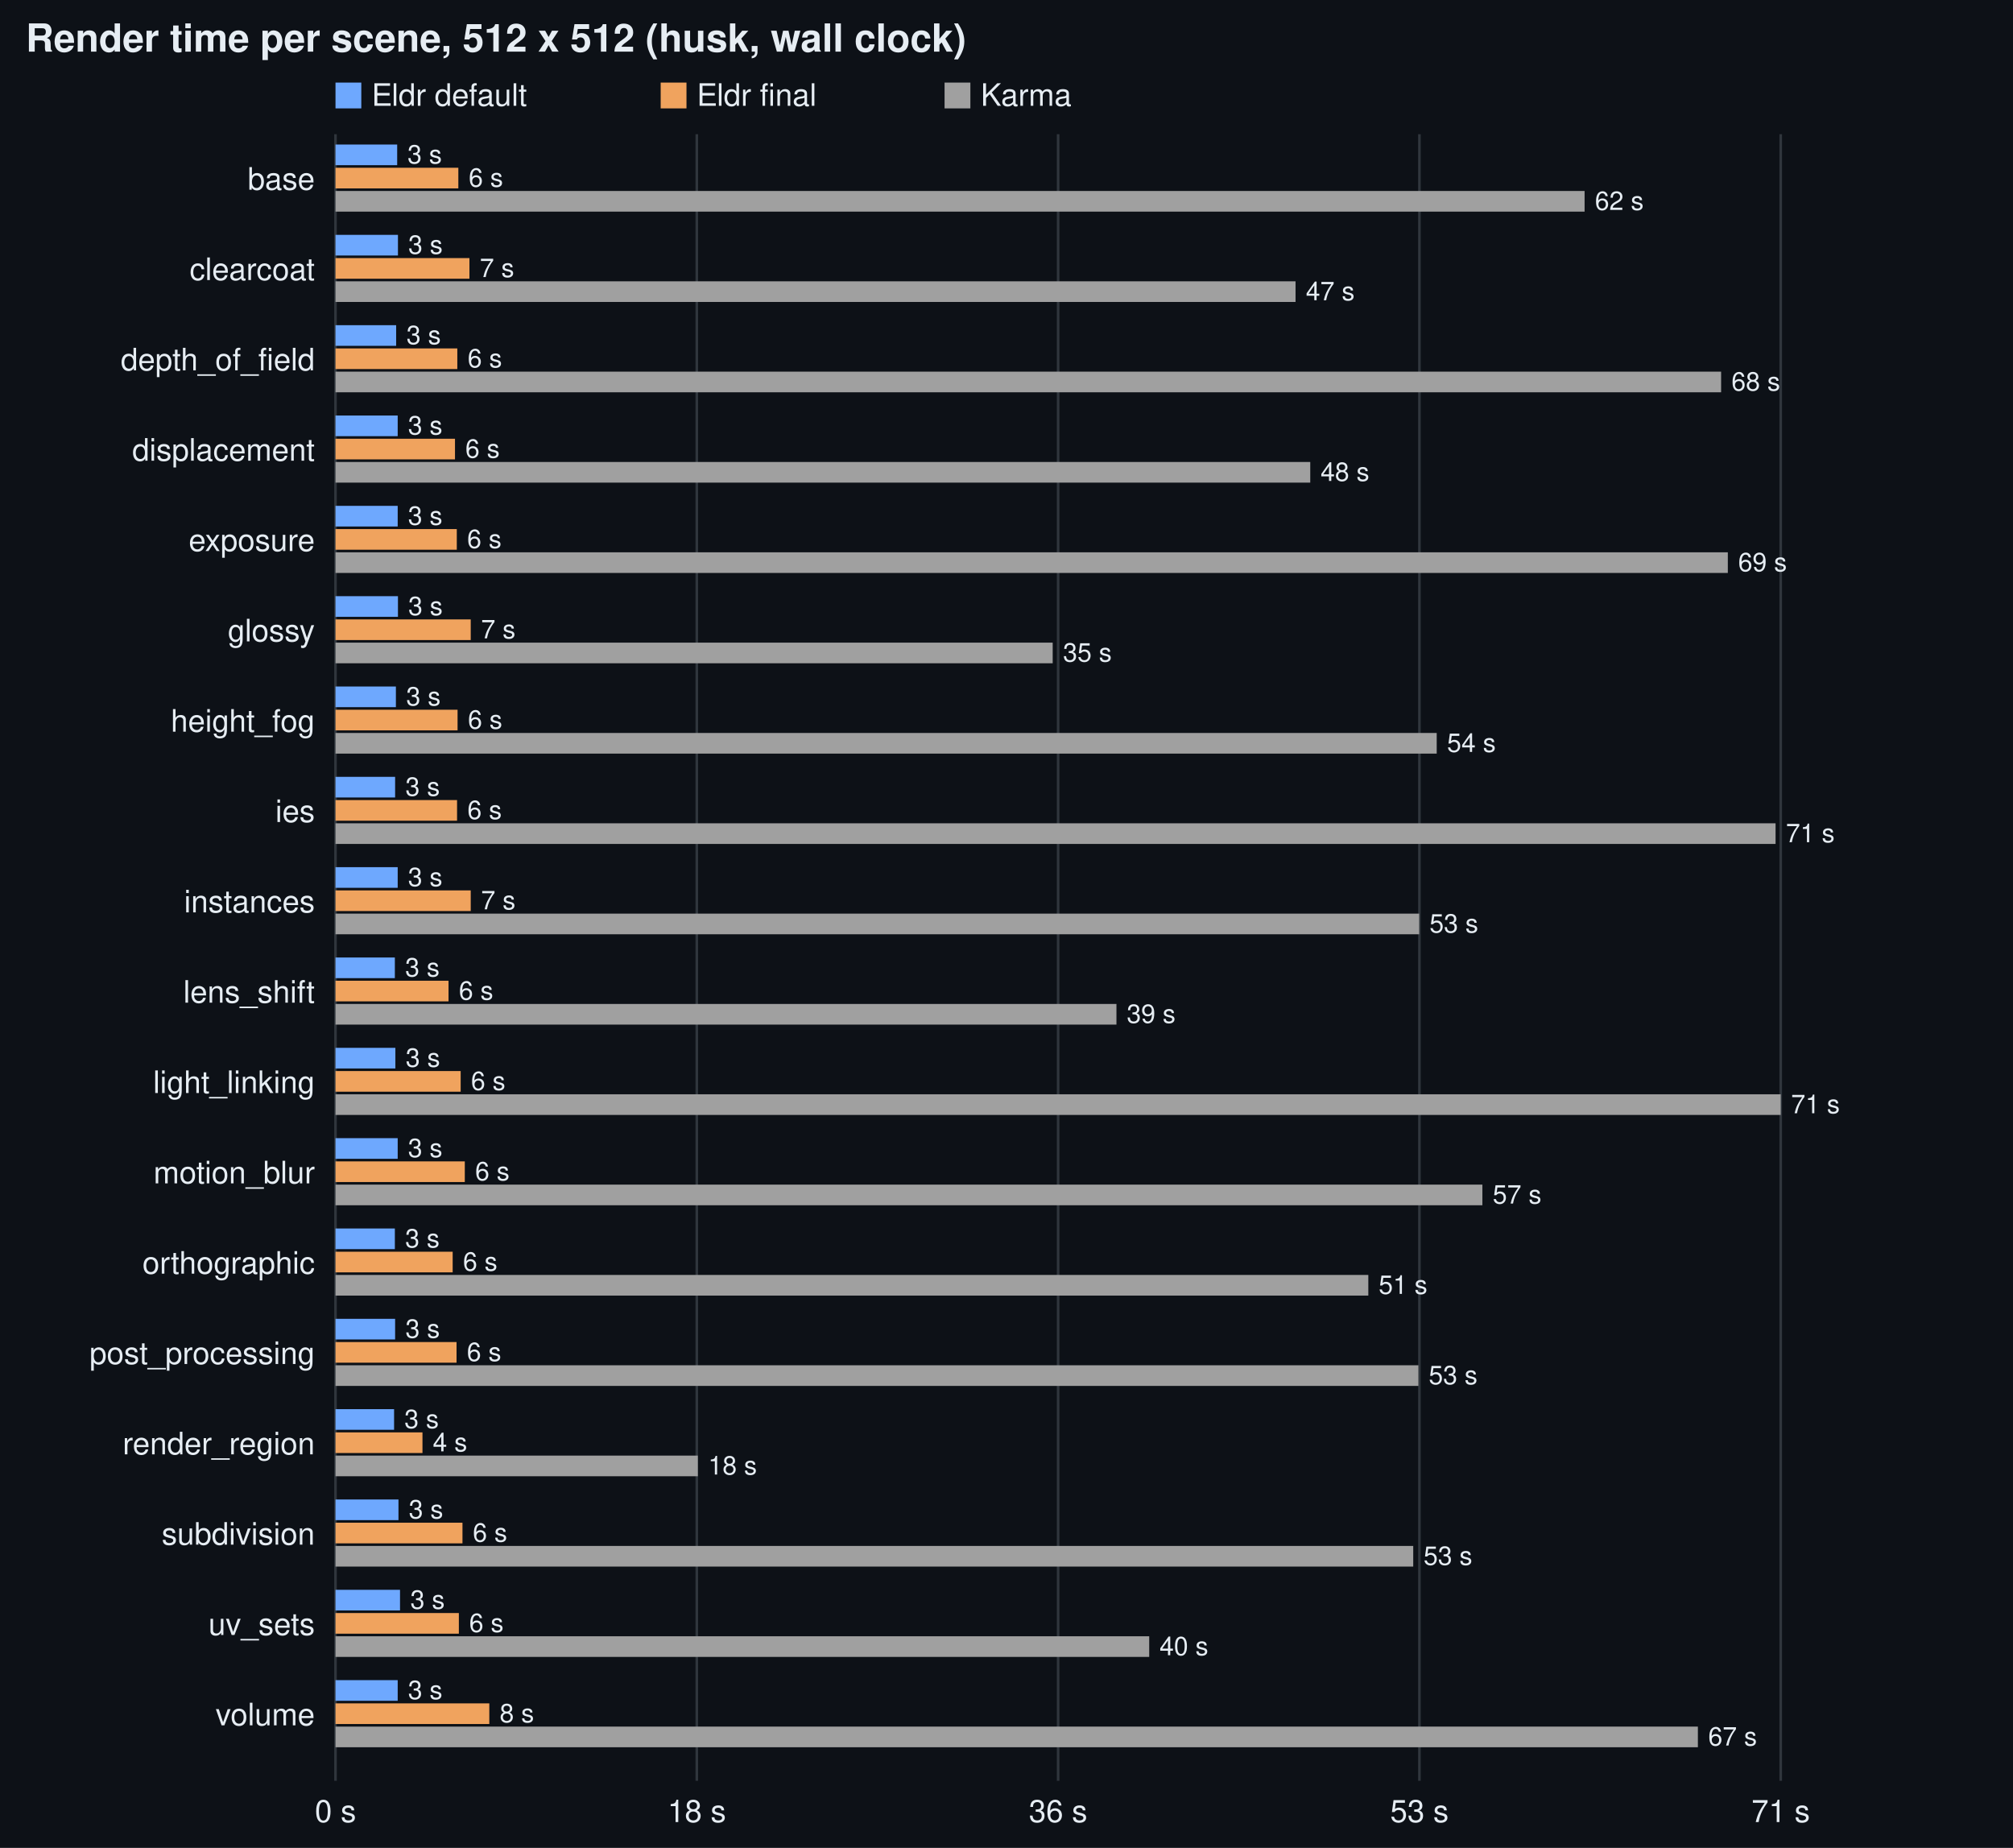
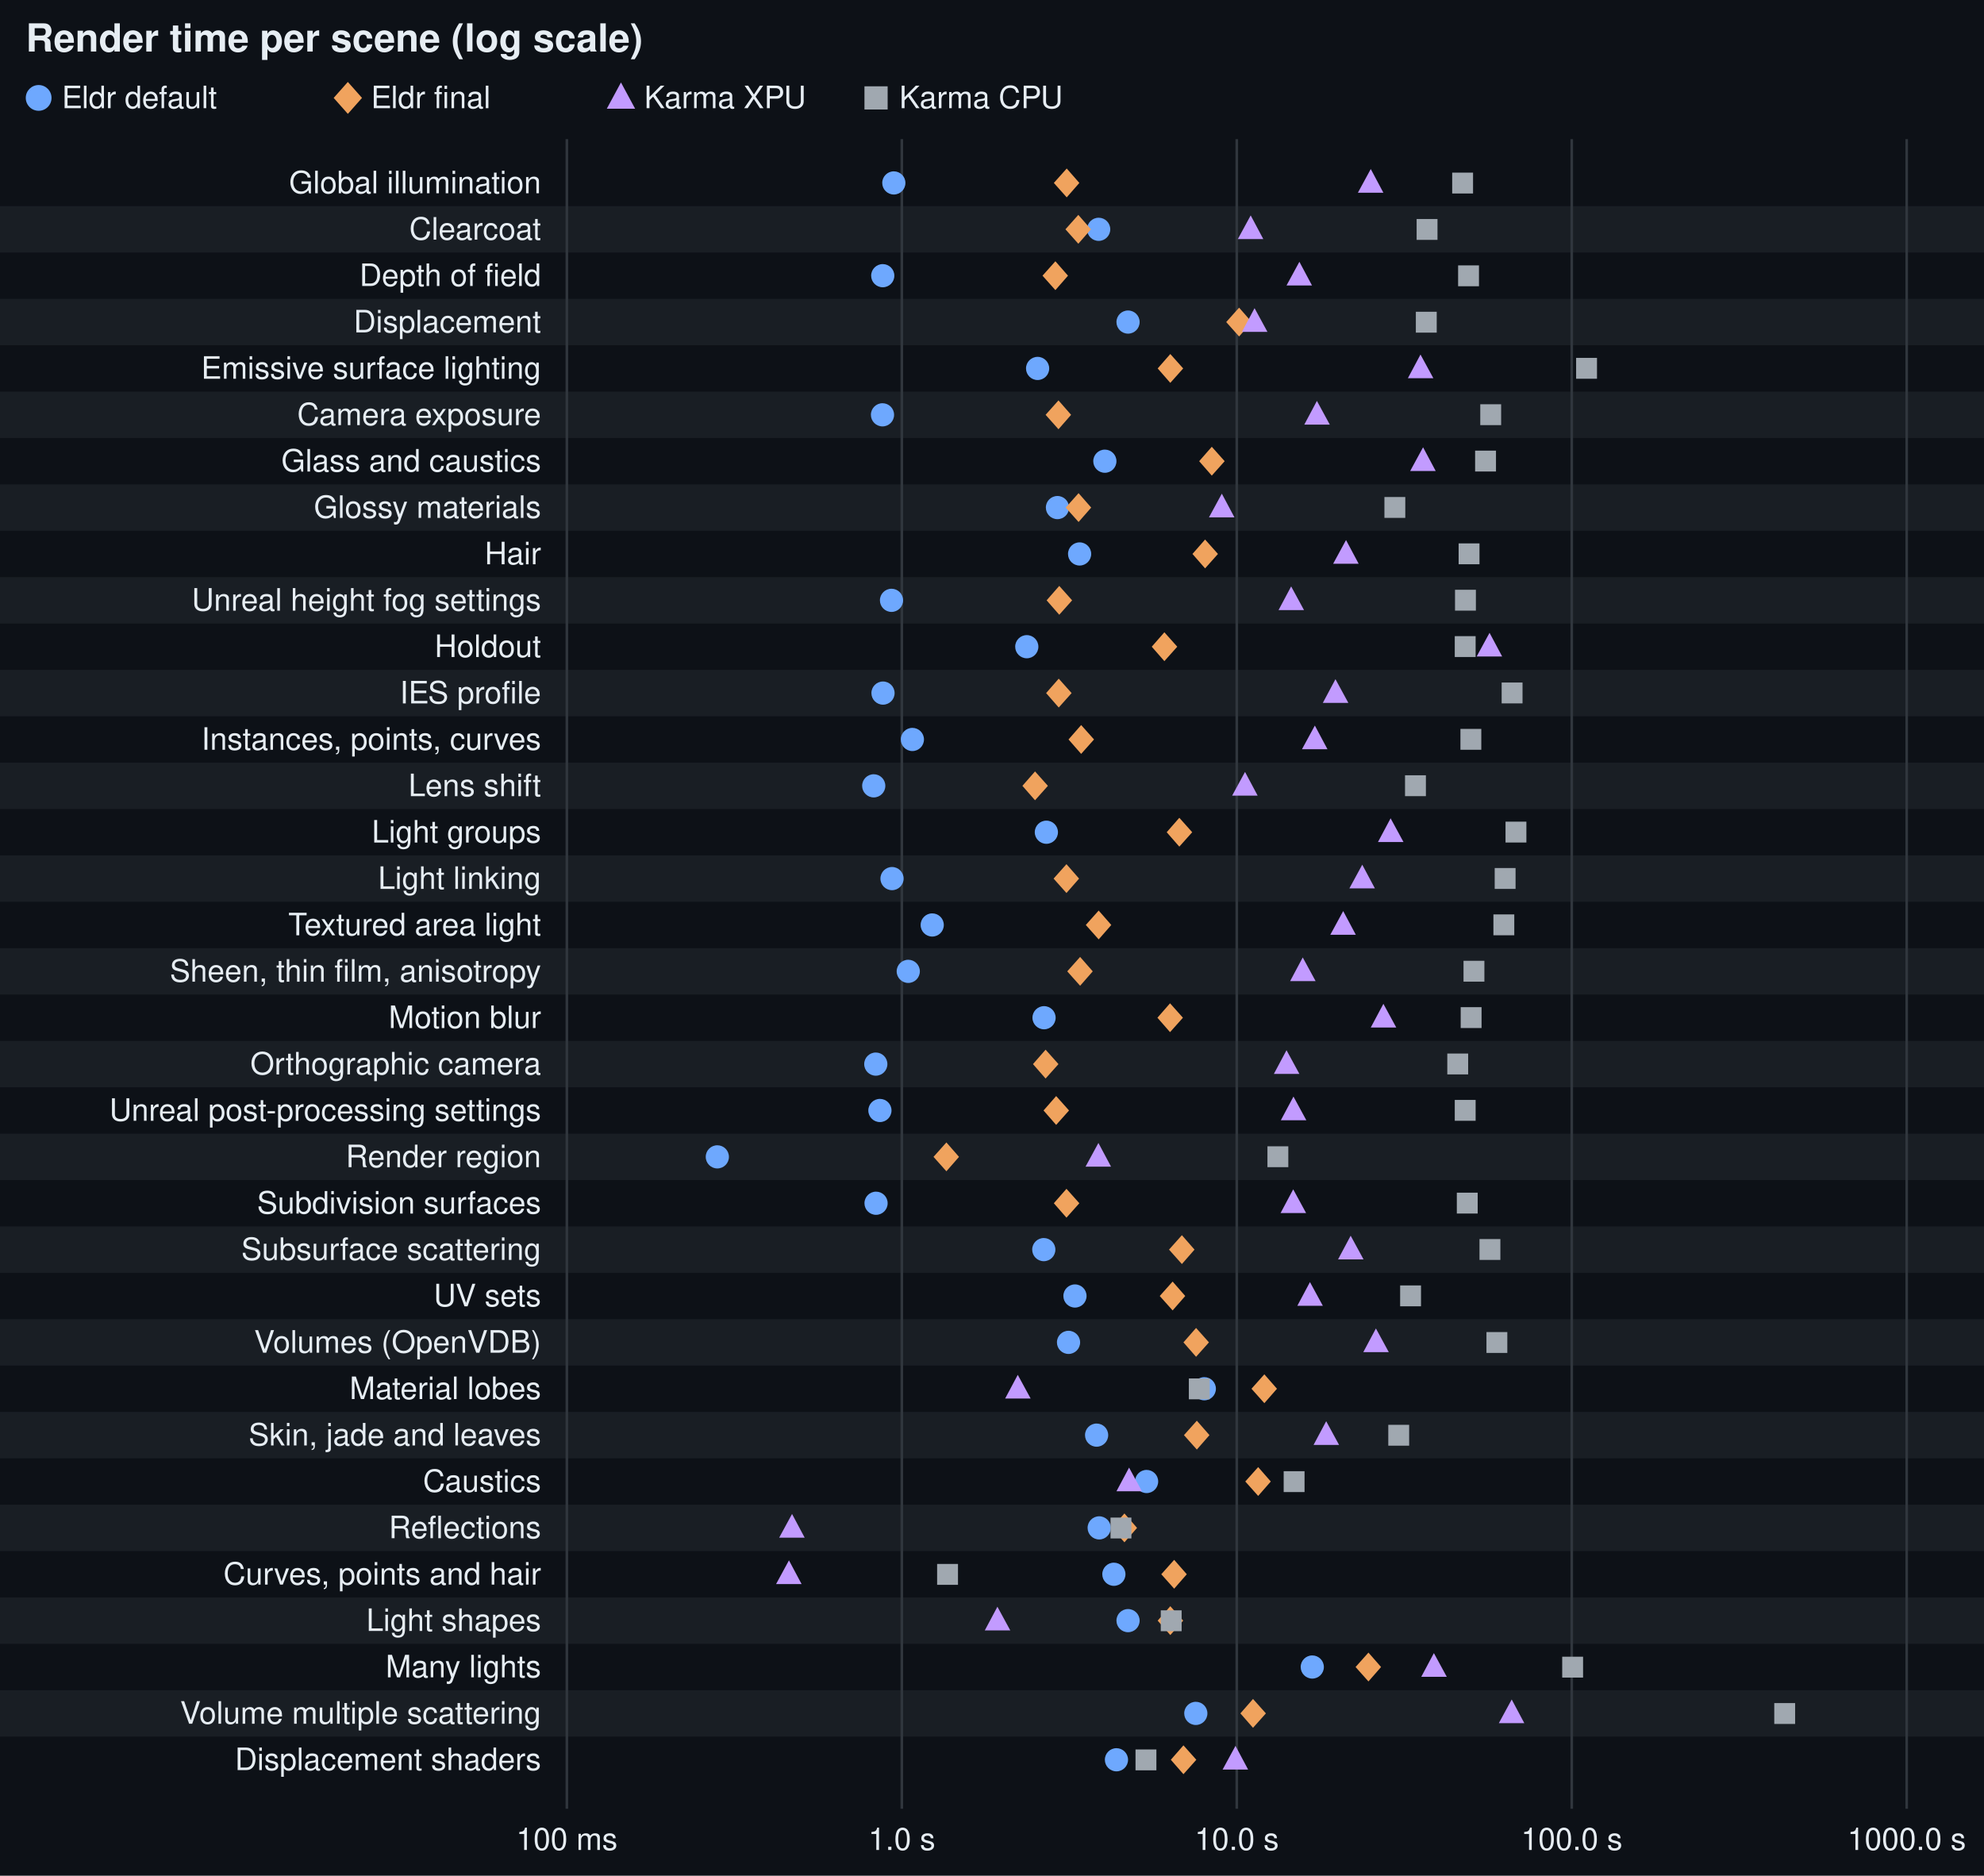
- <svg xmlns="http://www.w3.org/2000/svg" width="780" height="716" viewBox="0 0 780 716" font-family="-apple-system,Segoe UI,Helvetica,Arial,sans-serif" font-size="12">
+ <svg xmlns="http://www.w3.org/2000/svg" width="770" height="728" viewBox="0 0 770 728" font-family="-apple-system,Segoe UI,Helvetica,Arial,sans-serif" font-size="12">
  <rect width="100%" height="100%" fill="#0d1117" />
-   <text x="10" y="20" font-size="15" font-weight="600" fill="#e6edf3">Render time per scene, 512 x 512 (husk, wall clock)</text>
-   <rect x="130" y="32" width="10" height="10" fill="#6ea8fe" />
-   <text x="144" y="41" fill="#e6edf3">Eldr default</text>
-   <rect x="256" y="32" width="10" height="10" fill="#f0a35e" />
-   <text x="270" y="41" fill="#e6edf3">Eldr final</text>
-   <rect x="366" y="32" width="10" height="10" fill="#a0a0a0" />
-   <text x="380" y="41" fill="#e6edf3">Karma</text>
-   <line x1="130.0" y1="52" x2="130.0" y2="690" stroke="#30363d" />
-   <text x="130.0" y="706" text-anchor="middle" fill="#e6edf3">0 s</text>
-   <line x1="270.0" y1="52" x2="270.0" y2="690" stroke="#30363d" />
-   <text x="270.0" y="706" text-anchor="middle" fill="#e6edf3">18 s</text>
-   <line x1="410.0" y1="52" x2="410.0" y2="690" stroke="#30363d" />
-   <text x="410.0" y="706" text-anchor="middle" fill="#e6edf3">36 s</text>
-   <line x1="550.0" y1="52" x2="550.0" y2="690" stroke="#30363d" />
-   <text x="550.0" y="706" text-anchor="middle" fill="#e6edf3">53 s</text>
-   <line x1="690.0" y1="52" x2="690.0" y2="690" stroke="#30363d" />
-   <text x="690.0" y="706" text-anchor="middle" fill="#e6edf3">71 s</text>
-   <text x="122" y="69.5" text-anchor="end" dominant-baseline="middle" fill="#e6edf3">base</text>
-   <rect x="130" y="56" width="23.9" height="8" fill="#6ea8fe" />
-   <text x="157.9" y="60" font-size="10" dominant-baseline="middle" fill="#e6edf3">3 s</text>
-   <rect x="130" y="65" width="47.6" height="8" fill="#f0a35e" />
-   <text x="181.6" y="69" font-size="10" dominant-baseline="middle" fill="#e6edf3">6 s</text>
-   <rect x="130" y="74" width="484.0" height="8" fill="#a0a0a0" />
-   <text x="618.0" y="78" font-size="10" dominant-baseline="middle" fill="#e6edf3">62 s</text>
-   <text x="122" y="104.5" text-anchor="end" dominant-baseline="middle" fill="#e6edf3">clearcoat</text>
-   <rect x="130" y="91" width="24.2" height="8" fill="#6ea8fe" />
-   <text x="158.2" y="95" font-size="10" dominant-baseline="middle" fill="#e6edf3">3 s</text>
-   <rect x="130" y="100" width="51.9" height="8" fill="#f0a35e" />
-   <text x="185.9" y="104" font-size="10" dominant-baseline="middle" fill="#e6edf3">7 s</text>
-   <rect x="130" y="109" width="372.0" height="8" fill="#a0a0a0" />
-   <text x="506.0" y="113" font-size="10" dominant-baseline="middle" fill="#e6edf3">47 s</text>
-   <text x="122" y="139.5" text-anchor="end" dominant-baseline="middle" fill="#e6edf3">depth_of_field</text>
-   <rect x="130" y="126" width="23.5" height="8" fill="#6ea8fe" />
-   <text x="157.5" y="130" font-size="10" dominant-baseline="middle" fill="#e6edf3">3 s</text>
-   <rect x="130" y="135" width="47.2" height="8" fill="#f0a35e" />
-   <text x="181.2" y="139" font-size="10" dominant-baseline="middle" fill="#e6edf3">6 s</text>
-   <rect x="130" y="144" width="536.9" height="8" fill="#a0a0a0" />
-   <text x="670.9" y="148" font-size="10" dominant-baseline="middle" fill="#e6edf3">68 s</text>
-   <text x="122" y="174.5" text-anchor="end" dominant-baseline="middle" fill="#e6edf3">displacement</text>
-   <rect x="130" y="161" width="24.1" height="8" fill="#6ea8fe" />
-   <text x="158.1" y="165" font-size="10" dominant-baseline="middle" fill="#e6edf3">3 s</text>
-   <rect x="130" y="170" width="46.3" height="8" fill="#f0a35e" />
-   <text x="180.3" y="174" font-size="10" dominant-baseline="middle" fill="#e6edf3">6 s</text>
-   <rect x="130" y="179" width="377.7" height="8" fill="#a0a0a0" />
-   <text x="511.7" y="183" font-size="10" dominant-baseline="middle" fill="#e6edf3">48 s</text>
-   <text x="122" y="209.5" text-anchor="end" dominant-baseline="middle" fill="#e6edf3">exposure</text>
-   <rect x="130" y="196" width="24.1" height="8" fill="#6ea8fe" />
-   <text x="158.1" y="200" font-size="10" dominant-baseline="middle" fill="#e6edf3">3 s</text>
-   <rect x="130" y="205" width="47.0" height="8" fill="#f0a35e" />
-   <text x="181.0" y="209" font-size="10" dominant-baseline="middle" fill="#e6edf3">6 s</text>
-   <rect x="130" y="214" width="539.5" height="8" fill="#a0a0a0" />
-   <text x="673.5" y="218" font-size="10" dominant-baseline="middle" fill="#e6edf3">69 s</text>
-   <text x="122" y="244.5" text-anchor="end" dominant-baseline="middle" fill="#e6edf3">glossy</text>
-   <rect x="130" y="231" width="24.2" height="8" fill="#6ea8fe" />
-   <text x="158.2" y="235" font-size="10" dominant-baseline="middle" fill="#e6edf3">3 s</text>
-   <rect x="130" y="240" width="52.4" height="8" fill="#f0a35e" />
-   <text x="186.4" y="244" font-size="10" dominant-baseline="middle" fill="#e6edf3">7 s</text>
-   <rect x="130" y="249" width="277.9" height="8" fill="#a0a0a0" />
-   <text x="411.9" y="253" font-size="10" dominant-baseline="middle" fill="#e6edf3">35 s</text>
-   <text x="122" y="279.5" text-anchor="end" dominant-baseline="middle" fill="#e6edf3">height_fog</text>
-   <rect x="130" y="266" width="23.4" height="8" fill="#6ea8fe" />
-   <text x="157.4" y="270" font-size="10" dominant-baseline="middle" fill="#e6edf3">3 s</text>
-   <rect x="130" y="275" width="47.3" height="8" fill="#f0a35e" />
-   <text x="181.3" y="279" font-size="10" dominant-baseline="middle" fill="#e6edf3">6 s</text>
-   <rect x="130" y="284" width="426.7" height="8" fill="#a0a0a0" />
-   <text x="560.7" y="288" font-size="10" dominant-baseline="middle" fill="#e6edf3">54 s</text>
-   <text x="122" y="314.5" text-anchor="end" dominant-baseline="middle" fill="#e6edf3">ies</text>
-   <rect x="130" y="301" width="23.1" height="8" fill="#6ea8fe" />
-   <text x="157.1" y="305" font-size="10" dominant-baseline="middle" fill="#e6edf3">3 s</text>
-   <rect x="130" y="310" width="47.1" height="8" fill="#f0a35e" />
-   <text x="181.1" y="314" font-size="10" dominant-baseline="middle" fill="#e6edf3">6 s</text>
-   <rect x="130" y="319" width="558.0" height="8" fill="#a0a0a0" />
-   <text x="692.0" y="323" font-size="10" dominant-baseline="middle" fill="#e6edf3">71 s</text>
-   <text x="122" y="349.5" text-anchor="end" dominant-baseline="middle" fill="#e6edf3">instances</text>
-   <rect x="130" y="336" width="24.1" height="8" fill="#6ea8fe" />
-   <text x="158.1" y="340" font-size="10" dominant-baseline="middle" fill="#e6edf3">3 s</text>
-   <rect x="130" y="345" width="52.4" height="8" fill="#f0a35e" />
-   <text x="186.4" y="349" font-size="10" dominant-baseline="middle" fill="#e6edf3">7 s</text>
-   <rect x="130" y="354" width="419.9" height="8" fill="#a0a0a0" />
-   <text x="553.9" y="358" font-size="10" dominant-baseline="middle" fill="#e6edf3">53 s</text>
-   <text x="122" y="384.5" text-anchor="end" dominant-baseline="middle" fill="#e6edf3">lens_shift</text>
-   <rect x="130" y="371" width="23.0" height="8" fill="#6ea8fe" />
-   <text x="157.0" y="375" font-size="10" dominant-baseline="middle" fill="#e6edf3">3 s</text>
-   <rect x="130" y="380" width="43.8" height="8" fill="#f0a35e" />
-   <text x="177.8" y="384" font-size="10" dominant-baseline="middle" fill="#e6edf3">6 s</text>
-   <rect x="130" y="389" width="302.6" height="8" fill="#a0a0a0" />
-   <text x="436.6" y="393" font-size="10" dominant-baseline="middle" fill="#e6edf3">39 s</text>
-   <text x="122" y="419.5" text-anchor="end" dominant-baseline="middle" fill="#e6edf3">light_linking</text>
-   <rect x="130" y="406" width="23.2" height="8" fill="#6ea8fe" />
-   <text x="157.2" y="410" font-size="10" dominant-baseline="middle" fill="#e6edf3">3 s</text>
-   <rect x="130" y="415" width="48.5" height="8" fill="#f0a35e" />
-   <text x="182.5" y="419" font-size="10" dominant-baseline="middle" fill="#e6edf3">6 s</text>
-   <rect x="130" y="424" width="560.0" height="8" fill="#a0a0a0" />
-   <text x="694.0" y="428" font-size="10" dominant-baseline="middle" fill="#e6edf3">71 s</text>
-   <text x="122" y="454.5" text-anchor="end" dominant-baseline="middle" fill="#e6edf3">motion_blur</text>
-   <rect x="130" y="441" width="24.1" height="8" fill="#6ea8fe" />
-   <text x="158.1" y="445" font-size="10" dominant-baseline="middle" fill="#e6edf3">3 s</text>
-   <rect x="130" y="450" width="50.1" height="8" fill="#f0a35e" />
-   <text x="184.1" y="454" font-size="10" dominant-baseline="middle" fill="#e6edf3">6 s</text>
-   <rect x="130" y="459" width="444.4" height="8" fill="#a0a0a0" />
-   <text x="578.4" y="463" font-size="10" dominant-baseline="middle" fill="#e6edf3">57 s</text>
-   <text x="122" y="489.5" text-anchor="end" dominant-baseline="middle" fill="#e6edf3">orthographic</text>
-   <rect x="130" y="476" width="23.0" height="8" fill="#6ea8fe" />
-   <text x="157.0" y="480" font-size="10" dominant-baseline="middle" fill="#e6edf3">3 s</text>
-   <rect x="130" y="485" width="45.4" height="8" fill="#f0a35e" />
-   <text x="179.4" y="489" font-size="10" dominant-baseline="middle" fill="#e6edf3">6 s</text>
-   <rect x="130" y="494" width="400.2" height="8" fill="#a0a0a0" />
-   <text x="534.2" y="498" font-size="10" dominant-baseline="middle" fill="#e6edf3">51 s</text>
-   <text x="122" y="524.5" text-anchor="end" dominant-baseline="middle" fill="#e6edf3">post_processing</text>
-   <rect x="130" y="511" width="23.1" height="8" fill="#6ea8fe" />
-   <text x="157.1" y="515" font-size="10" dominant-baseline="middle" fill="#e6edf3">3 s</text>
-   <rect x="130" y="520" width="46.9" height="8" fill="#f0a35e" />
-   <text x="180.9" y="524" font-size="10" dominant-baseline="middle" fill="#e6edf3">6 s</text>
-   <rect x="130" y="529" width="419.6" height="8" fill="#a0a0a0" />
-   <text x="553.6" y="533" font-size="10" dominant-baseline="middle" fill="#e6edf3">53 s</text>
-   <text x="122" y="559.5" text-anchor="end" dominant-baseline="middle" fill="#e6edf3">render_region</text>
-   <rect x="130" y="546" width="22.7" height="8" fill="#6ea8fe" />
-   <text x="156.7" y="550" font-size="10" dominant-baseline="middle" fill="#e6edf3">3 s</text>
-   <rect x="130" y="555" width="33.7" height="8" fill="#f0a35e" />
-   <text x="167.7" y="559" font-size="10" dominant-baseline="middle" fill="#e6edf3">4 s</text>
-   <rect x="130" y="564" width="140.4" height="8" fill="#a0a0a0" />
-   <text x="274.4" y="568" font-size="10" dominant-baseline="middle" fill="#e6edf3">18 s</text>
-   <text x="122" y="594.5" text-anchor="end" dominant-baseline="middle" fill="#e6edf3">subdivision</text>
-   <rect x="130" y="581" width="24.4" height="8" fill="#6ea8fe" />
-   <text x="158.4" y="585" font-size="10" dominant-baseline="middle" fill="#e6edf3">3 s</text>
-   <rect x="130" y="590" width="49.2" height="8" fill="#f0a35e" />
-   <text x="183.2" y="594" font-size="10" dominant-baseline="middle" fill="#e6edf3">6 s</text>
-   <rect x="130" y="599" width="417.6" height="8" fill="#a0a0a0" />
-   <text x="551.6" y="603" font-size="10" dominant-baseline="middle" fill="#e6edf3">53 s</text>
-   <text x="122" y="629.5" text-anchor="end" dominant-baseline="middle" fill="#e6edf3">uv_sets</text>
-   <rect x="130" y="616" width="25.0" height="8" fill="#6ea8fe" />
-   <text x="159.0" y="620" font-size="10" dominant-baseline="middle" fill="#e6edf3">3 s</text>
-   <rect x="130" y="625" width="47.8" height="8" fill="#f0a35e" />
-   <text x="181.8" y="629" font-size="10" dominant-baseline="middle" fill="#e6edf3">6 s</text>
-   <rect x="130" y="634" width="315.3" height="8" fill="#a0a0a0" />
-   <text x="449.3" y="638" font-size="10" dominant-baseline="middle" fill="#e6edf3">40 s</text>
-   <text x="122" y="664.5" text-anchor="end" dominant-baseline="middle" fill="#e6edf3">volume</text>
-   <rect x="130" y="651" width="24.1" height="8" fill="#6ea8fe" />
-   <text x="158.1" y="655" font-size="10" dominant-baseline="middle" fill="#e6edf3">3 s</text>
-   <rect x="130" y="660" width="59.6" height="8" fill="#f0a35e" />
-   <text x="193.6" y="664" font-size="10" dominant-baseline="middle" fill="#e6edf3">8 s</text>
-   <rect x="130" y="669" width="527.9" height="8" fill="#a0a0a0" />
-   <text x="661.9" y="673" font-size="10" dominant-baseline="middle" fill="#e6edf3">67 s</text>
+   <text x="10" y="20" font-size="15" font-weight="600" fill="#e6edf3">Render time per scene (log scale)</text>
+   <circle cx="15.0" cy="38.0" r="5.0" fill="#6ea8fe" />
+   <text x="24" y="42" fill="#e6edf3">Eldr default</text>
+   <polygon points="135.0,31.8 140.5,38.0 135.0,44.2 129.5,38.0" fill="#f0a35e" />
+   <text x="144" y="42" fill="#e6edf3">Eldr final</text>
+   <polygon points="241.0,32.0 246.5,42.2 235.5,42.2" fill="#c29bff" />
+   <text x="250" y="42" fill="#e6edf3">Karma XPU</text>
+   <rect x="335.5" y="33.5" width="9.0" height="9.0" fill="#a0a8b0" />
+   <text x="349" y="42" fill="#e6edf3">Karma CPU</text>
+   <line x1="220.0" y1="54" x2="220.0" y2="702" stroke="#30363d" />
+   <text x="220.0" y="718" text-anchor="middle" fill="#e6edf3">100 ms</text>
+   <line x1="350.0" y1="54" x2="350.0" y2="702" stroke="#30363d" />
+   <text x="350.0" y="718" text-anchor="middle" fill="#e6edf3">1.0 s</text>
+   <line x1="480.0" y1="54" x2="480.0" y2="702" stroke="#30363d" />
+   <text x="480.0" y="718" text-anchor="middle" fill="#e6edf3">10.0 s</text>
+   <line x1="610.0" y1="54" x2="610.0" y2="702" stroke="#30363d" />
+   <text x="610.0" y="718" text-anchor="middle" fill="#e6edf3">100.0 s</text>
+   <line x1="740.0" y1="54" x2="740.0" y2="702" stroke="#30363d" />
+   <text x="740.0" y="718" text-anchor="middle" fill="#e6edf3">1000.0 s</text>
+   <text x="210" y="71.0" text-anchor="end" dominant-baseline="middle" fill="#e6edf3">Global illumination</text>
+   <g>
+     <circle cx="346.9" cy="71.0" r="4.5" fill="#6ea8fe" />
+   </g>
+   <g>
+     <polygon points="414.0,65.4 418.9,71.0 414.0,76.6 409.0,71.0" fill="#f0a35e" />
+   </g>
+   <g>
+     <polygon points="532.0,65.6 536.9,74.8 527.0,74.8" fill="#c29bff" />
+   </g>
+   <g>
+     <rect x="563.6" y="67.0" width="8.1" height="8.1" fill="#a0a8b0" />
+   </g>
+   <rect x="0" y="80.0" width="770" height="18" fill="#30363d" opacity="0.35" />
+   <text x="210" y="89.0" text-anchor="end" dominant-baseline="middle" fill="#e6edf3">Clearcoat</text>
+   <g>
+     <circle cx="426.4" cy="89.0" r="4.5" fill="#6ea8fe" />
+   </g>
+   <g>
+     <polygon points="418.5,83.4 423.4,89.0 418.5,94.6 413.5,89.0" fill="#f0a35e" />
+   </g>
+   <g>
+     <polygon points="485.4,83.6 490.3,92.8 480.4,92.8" fill="#c29bff" />
+   </g>
+   <g>
+     <rect x="549.8" y="85.0" width="8.1" height="8.1" fill="#a0a8b0" />
+   </g>
+   <text x="210" y="107.0" text-anchor="end" dominant-baseline="middle" fill="#e6edf3">Depth of field</text>
+   <g>
+     <circle cx="342.6" cy="107.0" r="4.5" fill="#6ea8fe" />
+   </g>
+   <g>
+     <polygon points="409.6,101.4 414.5,107.0 409.6,112.6 404.6,107.0" fill="#f0a35e" />
+   </g>
+   <g>
+     <polygon points="504.3,101.6 509.2,110.8 499.3,110.8" fill="#c29bff" />
+   </g>
+   <g>
+     <rect x="565.9" y="103.0" width="8.1" height="8.1" fill="#a0a8b0" />
+   </g>
+   <rect x="0" y="116.0" width="770" height="18" fill="#30363d" opacity="0.35" />
+   <text x="210" y="125.0" text-anchor="end" dominant-baseline="middle" fill="#e6edf3">Displacement</text>
+   <g>
+     <circle cx="437.8" cy="125.0" r="4.5" fill="#6ea8fe" />
+   </g>
+   <g>
+     <polygon points="480.9,119.4 485.8,125.0 480.9,130.6 475.9,125.0" fill="#f0a35e" />
+   </g>
+   <g>
+     <polygon points="486.9,119.6 491.9,128.8 482.0,128.8" fill="#c29bff" />
+   </g>
+   <g>
+     <rect x="549.5" y="121.0" width="8.1" height="8.1" fill="#a0a8b0" />
+   </g>
+   <text x="210" y="143.0" text-anchor="end" dominant-baseline="middle" fill="#e6edf3">Emissive surface lighting</text>
+   <g>
+     <circle cx="402.7" cy="143.0" r="4.5" fill="#6ea8fe" />
+   </g>
+   <g>
+     <polygon points="454.2,137.4 459.2,143.0 454.2,148.6 449.3,143.0" fill="#f0a35e" />
+   </g>
+   <g>
+     <polygon points="551.3,137.6 556.3,146.8 546.4,146.8" fill="#c29bff" />
+   </g>
+   <g>
+     <rect x="611.7" y="138.9" width="8.1" height="8.1" fill="#a0a8b0" />
+   </g>
+   <rect x="0" y="152.0" width="770" height="18" fill="#30363d" opacity="0.35" />
+   <text x="210" y="161.0" text-anchor="end" dominant-baseline="middle" fill="#e6edf3">Camera exposure</text>
+   <g>
+     <circle cx="342.5" cy="161.0" r="4.5" fill="#6ea8fe" />
+   </g>
+   <g>
+     <polygon points="410.8,155.4 415.7,161.0 410.8,166.6 405.8,161.0" fill="#f0a35e" />
+   </g>
+   <g>
+     <polygon points="511.1,155.6 516.1,164.8 506.2,164.8" fill="#c29bff" />
+   </g>
+   <g>
+     <rect x="574.5" y="156.9" width="8.1" height="8.1" fill="#a0a8b0" />
+   </g>
+   <text x="210" y="179.0" text-anchor="end" dominant-baseline="middle" fill="#e6edf3">Glass and caustics</text>
+   <g>
+     <circle cx="428.8" cy="179.0" r="4.5" fill="#6ea8fe" />
+   </g>
+   <g>
+     <polygon points="470.3,173.4 475.3,179.0 470.3,184.6 465.4,179.0" fill="#f0a35e" />
+   </g>
+   <g>
+     <polygon points="552.3,173.6 557.2,182.8 547.3,182.8" fill="#c29bff" />
+   </g>
+   <g>
+     <rect x="572.5" y="174.9" width="8.1" height="8.1" fill="#a0a8b0" />
+   </g>
+   <rect x="0" y="188.0" width="770" height="18" fill="#30363d" opacity="0.35" />
+   <text x="210" y="197.0" text-anchor="end" dominant-baseline="middle" fill="#e6edf3">Glossy materials</text>
+   <g>
+     <circle cx="410.4" cy="197.0" r="4.5" fill="#6ea8fe" />
+   </g>
+   <g>
+     <polygon points="418.6,191.4 423.5,197.0 418.6,202.6 413.6,197.0" fill="#f0a35e" />
+   </g>
+   <g>
+     <polygon points="474.2,191.6 479.1,200.8 469.2,200.8" fill="#c29bff" />
+   </g>
+   <g>
+     <rect x="537.3" y="192.9" width="8.1" height="8.1" fill="#a0a8b0" />
+   </g>
+   <text x="210" y="215.0" text-anchor="end" dominant-baseline="middle" fill="#e6edf3">Hair</text>
+   <g>
+     <circle cx="419.0" cy="215.0" r="4.5" fill="#6ea8fe" />
+   </g>
+   <g>
+     <polygon points="467.7,209.4 472.7,215.0 467.7,220.6 462.8,215.0" fill="#f0a35e" />
+   </g>
+   <g>
+     <polygon points="522.4,209.6 527.3,218.8 517.4,218.8" fill="#c29bff" />
+   </g>
+   <g>
+     <rect x="566.1" y="210.9" width="8.1" height="8.1" fill="#a0a8b0" />
+   </g>
+   <rect x="0" y="224.0" width="770" height="18" fill="#30363d" opacity="0.35" />
+   <text x="210" y="233.0" text-anchor="end" dominant-baseline="middle" fill="#e6edf3">Unreal height fog settings</text>
+   <g>
+     <circle cx="346.0" cy="233.0" r="4.5" fill="#6ea8fe" />
+   </g>
+   <g>
+     <polygon points="411.1,227.4 416.1,233.0 411.1,238.6 406.2,233.0" fill="#f0a35e" />
+   </g>
+   <g>
+     <polygon points="501.1,227.6 506.1,236.8 496.2,236.8" fill="#c29bff" />
+   </g>
+   <g>
+     <rect x="564.7" y="228.9" width="8.1" height="8.1" fill="#a0a8b0" />
+   </g>
+   <text x="210" y="251.0" text-anchor="end" dominant-baseline="middle" fill="#e6edf3">Holdout</text>
+   <g>
+     <circle cx="398.5" cy="251.0" r="4.5" fill="#6ea8fe" />
+   </g>
+   <g>
+     <polygon points="451.9,245.4 456.9,251.0 451.9,256.6 447.0,251.0" fill="#f0a35e" />
+   </g>
+   <g>
+     <polygon points="578.1,245.6 583.0,254.8 573.1,254.8" fill="#c29bff" />
+   </g>
+   <g>
+     <rect x="564.6" y="246.9" width="8.1" height="8.1" fill="#a0a8b0" />
+   </g>
+   <rect x="0" y="260.0" width="770" height="18" fill="#30363d" opacity="0.35" />
+   <text x="210" y="269.0" text-anchor="end" dominant-baseline="middle" fill="#e6edf3">IES profile</text>
+   <g>
+     <circle cx="342.7" cy="269.0" r="4.5" fill="#6ea8fe" />
+   </g>
+   <g>
+     <polygon points="410.9,263.4 415.9,269.0 410.9,274.6 406.0,269.0" fill="#f0a35e" />
+   </g>
+   <g>
+     <polygon points="518.3,263.6 523.3,272.8 513.4,272.8" fill="#c29bff" />
+   </g>
+   <g>
+     <rect x="582.8" y="264.9" width="8.1" height="8.1" fill="#a0a8b0" />
+   </g>
+   <text x="210" y="287.0" text-anchor="end" dominant-baseline="middle" fill="#e6edf3">Instances, points, curves</text>
+   <g>
+     <circle cx="354.1" cy="287.0" r="4.5" fill="#6ea8fe" />
+   </g>
+   <g>
+     <polygon points="419.6,281.4 424.6,287.0 419.6,292.6 414.7,287.0" fill="#f0a35e" />
+   </g>
+   <g>
+     <polygon points="510.3,281.6 515.2,290.8 505.3,290.8" fill="#c29bff" />
+   </g>
+   <g>
+     <rect x="566.8" y="282.9" width="8.1" height="8.1" fill="#a0a8b0" />
+   </g>
+   <rect x="0" y="296.0" width="770" height="18" fill="#30363d" opacity="0.35" />
+   <text x="210" y="305.0" text-anchor="end" dominant-baseline="middle" fill="#e6edf3">Lens shift</text>
+   <g>
+     <circle cx="339.1" cy="305.0" r="4.5" fill="#6ea8fe" />
+   </g>
+   <g>
+     <polygon points="401.7,299.4 406.7,305.0 401.7,310.6 396.8,305.0" fill="#f0a35e" />
+   </g>
+   <g>
+     <polygon points="483.2,299.6 488.1,308.8 478.2,308.8" fill="#c29bff" />
+   </g>
+   <g>
+     <rect x="545.3" y="300.9" width="8.1" height="8.1" fill="#a0a8b0" />
+   </g>
+   <text x="210" y="323.0" text-anchor="end" dominant-baseline="middle" fill="#e6edf3">Light groups</text>
+   <g>
+     <circle cx="406.1" cy="323.0" r="4.5" fill="#6ea8fe" />
+   </g>
+   <g>
+     <polygon points="457.7,317.4 462.7,323.0 457.7,328.6 452.8,323.0" fill="#f0a35e" />
+   </g>
+   <g>
+     <polygon points="539.7,317.6 544.7,326.8 534.8,326.8" fill="#c29bff" />
+   </g>
+   <g>
+     <rect x="584.3" y="318.9" width="8.1" height="8.1" fill="#a0a8b0" />
+   </g>
+   <rect x="0" y="332.0" width="770" height="18" fill="#30363d" opacity="0.35" />
+   <text x="210" y="341.0" text-anchor="end" dominant-baseline="middle" fill="#e6edf3">Light linking</text>
+   <g>
+     <circle cx="346.2" cy="341.0" r="4.5" fill="#6ea8fe" />
+   </g>
+   <g>
+     <polygon points="413.9,335.4 418.8,341.0 413.9,346.6 408.9,341.0" fill="#f0a35e" />
+   </g>
+   <g>
+     <polygon points="528.7,335.6 533.6,344.8 523.7,344.8" fill="#c29bff" />
+   </g>
+   <g>
+     <rect x="580.1" y="336.9" width="8.1" height="8.1" fill="#a0a8b0" />
+   </g>
+   <text x="210" y="359.0" text-anchor="end" dominant-baseline="middle" fill="#e6edf3">Textured area light</text>
+   <g>
+     <circle cx="361.8" cy="359.0" r="4.5" fill="#6ea8fe" />
+   </g>
+   <g>
+     <polygon points="426.4,353.4 431.3,359.0 426.4,364.6 421.4,359.0" fill="#f0a35e" />
+   </g>
+   <g>
+     <polygon points="521.3,353.6 526.2,362.8 516.3,362.8" fill="#c29bff" />
+   </g>
+   <g>
+     <rect x="579.6" y="354.9" width="8.1" height="8.1" fill="#a0a8b0" />
+   </g>
+   <rect x="0" y="368.0" width="770" height="18" fill="#30363d" opacity="0.35" />
+   <text x="210" y="377.0" text-anchor="end" dominant-baseline="middle" fill="#e6edf3">Sheen, thin film, anisotropy</text>
+   <g>
+     <circle cx="352.5" cy="377.0" r="4.5" fill="#6ea8fe" />
+   </g>
+   <g>
+     <polygon points="419.2,371.4 424.1,377.0 419.2,382.6 414.2,377.0" fill="#f0a35e" />
+   </g>
+   <g>
+     <polygon points="505.6,371.6 510.6,380.8 500.7,380.8" fill="#c29bff" />
+   </g>
+   <g>
+     <rect x="568.0" y="372.9" width="8.1" height="8.1" fill="#a0a8b0" />
+   </g>
+   <text x="210" y="395.0" text-anchor="end" dominant-baseline="middle" fill="#e6edf3">Motion blur</text>
+   <g>
+     <circle cx="405.2" cy="395.0" r="4.5" fill="#6ea8fe" />
+   </g>
+   <g>
+     <polygon points="454.1,389.4 459.1,395.0 454.1,400.6 449.2,395.0" fill="#f0a35e" />
+   </g>
+   <g>
+     <polygon points="536.9,389.6 541.9,398.8 532.0,398.8" fill="#c29bff" />
+   </g>
+   <g>
+     <rect x="566.9" y="390.9" width="8.1" height="8.1" fill="#a0a8b0" />
+   </g>
+   <rect x="0" y="404.0" width="770" height="18" fill="#30363d" opacity="0.35" />
+   <text x="210" y="413.0" text-anchor="end" dominant-baseline="middle" fill="#e6edf3">Orthographic camera</text>
+   <g>
+     <circle cx="339.9" cy="413.0" r="4.5" fill="#6ea8fe" />
+   </g>
+   <g>
+     <polygon points="405.8,407.4 410.8,413.0 405.8,418.6 400.9,413.0" fill="#f0a35e" />
+   </g>
+   <g>
+     <polygon points="499.3,407.6 504.3,416.8 494.4,416.8" fill="#c29bff" />
+   </g>
+   <g>
+     <rect x="561.7" y="408.9" width="8.1" height="8.1" fill="#a0a8b0" />
+   </g>
+   <text x="210" y="431.0" text-anchor="end" dominant-baseline="middle" fill="#e6edf3">Unreal post-processing settings</text>
+   <g>
+     <circle cx="341.5" cy="431.0" r="4.5" fill="#6ea8fe" />
+   </g>
+   <g>
+     <polygon points="409.9,425.4 414.9,431.0 409.9,436.6 405.0,431.0" fill="#f0a35e" />
+   </g>
+   <g>
+     <polygon points="502.0,425.6 507.0,434.8 497.1,434.8" fill="#c29bff" />
+   </g>
+   <g>
+     <rect x="564.6" y="426.9" width="8.1" height="8.1" fill="#a0a8b0" />
+   </g>
+   <rect x="0" y="440.0" width="770" height="18" fill="#30363d" opacity="0.35" />
+   <text x="210" y="449.0" text-anchor="end" dominant-baseline="middle" fill="#e6edf3">Render region</text>
+   <g>
+     <circle cx="278.4" cy="449.0" r="4.5" fill="#6ea8fe" />
+   </g>
+   <g>
+     <polygon points="367.3,443.4 372.2,449.0 367.3,454.6 362.3,449.0" fill="#f0a35e" />
+   </g>
+   <g>
+     <polygon points="426.3,443.6 431.2,452.8 421.3,452.8" fill="#c29bff" />
+   </g>
+   <g>
+     <rect x="491.9" y="444.9" width="8.1" height="8.1" fill="#a0a8b0" />
+   </g>
+   <text x="210" y="467.0" text-anchor="end" dominant-baseline="middle" fill="#e6edf3">Subdivision surfaces</text>
+   <g>
+     <circle cx="340.0" cy="467.0" r="4.5" fill="#6ea8fe" />
+   </g>
+   <g>
+     <polygon points="413.9,461.4 418.9,467.0 413.9,472.6 409.0,467.0" fill="#f0a35e" />
+   </g>
+   <g>
+     <polygon points="501.9,461.6 506.9,470.8 497.0,470.8" fill="#c29bff" />
+   </g>
+   <g>
+     <rect x="565.4" y="462.9" width="8.1" height="8.1" fill="#a0a8b0" />
+   </g>
+   <rect x="0" y="476.0" width="770" height="18" fill="#30363d" opacity="0.35" />
+   <text x="210" y="485.0" text-anchor="end" dominant-baseline="middle" fill="#e6edf3">Subsurface scattering</text>
+   <g>
+     <circle cx="405.1" cy="485.0" r="4.5" fill="#6ea8fe" />
+   </g>
+   <g>
+     <polygon points="458.7,479.4 463.6,485.0 458.7,490.6 453.7,485.0" fill="#f0a35e" />
+   </g>
+   <g>
+     <polygon points="524.2,479.6 529.2,488.8 519.3,488.8" fill="#c29bff" />
+   </g>
+   <g>
+     <rect x="574.2" y="480.9" width="8.1" height="8.1" fill="#a0a8b0" />
+   </g>
+   <text x="210" y="503.0" text-anchor="end" dominant-baseline="middle" fill="#e6edf3">UV sets</text>
+   <g>
+     <circle cx="417.2" cy="503.0" r="4.5" fill="#6ea8fe" />
+   </g>
+   <g>
+     <polygon points="455.1,497.4 460.0,503.0 455.1,508.6 450.1,503.0" fill="#f0a35e" />
+   </g>
+   <g>
+     <polygon points="508.4,497.6 513.4,506.8 503.5,506.8" fill="#c29bff" />
+   </g>
+   <g>
+     <rect x="543.4" y="498.9" width="8.1" height="8.1" fill="#a0a8b0" />
+   </g>
+   <rect x="0" y="512.0" width="770" height="18" fill="#30363d" opacity="0.35" />
+   <text x="210" y="521.0" text-anchor="end" dominant-baseline="middle" fill="#e6edf3">Volumes (OpenVDB)</text>
+   <g>
+     <circle cx="414.7" cy="521.0" r="4.5" fill="#6ea8fe" />
+   </g>
+   <g>
+     <polygon points="464.2,515.4 469.2,521.0 464.2,526.6 459.3,521.0" fill="#f0a35e" />
+   </g>
+   <g>
+     <polygon points="534.0,515.6 539.0,524.8 529.1,524.8" fill="#c29bff" />
+   </g>
+   <g>
+     <rect x="576.9" y="517.0" width="8.1" height="8.1" fill="#a0a8b0" />
+   </g>
+   <text x="210" y="539.0" text-anchor="end" dominant-baseline="middle" fill="#e6edf3">Material lobes</text>
+   <g>
+     <circle cx="467.4" cy="539.0" r="4.5" fill="#6ea8fe" />
+   </g>
+   <g>
+     <polygon points="490.7,533.4 495.6,539.0 490.7,544.6 485.7,539.0" fill="#f0a35e" />
+   </g>
+   <g>
+     <polygon points="395.0,533.6 400.0,542.8 390.1,542.8" fill="#c29bff" />
+   </g>
+   <g>
+     <rect x="461.4" y="535.0" width="8.1" height="8.1" fill="#a0a8b0" />
+   </g>
+   <rect x="0" y="548.0" width="770" height="18" fill="#30363d" opacity="0.35" />
+   <text x="210" y="557.0" text-anchor="end" dominant-baseline="middle" fill="#e6edf3">Skin, jade and leaves</text>
+   <g>
+     <circle cx="425.6" cy="557.0" r="4.5" fill="#6ea8fe" />
+   </g>
+   <g>
+     <polygon points="464.5,551.4 469.4,557.0 464.5,562.6 459.5,557.0" fill="#f0a35e" />
+   </g>
+   <g>
+     <polygon points="514.7,551.6 519.7,560.8 509.8,560.8" fill="#c29bff" />
+   </g>
+   <g>
+     <rect x="538.8" y="553.0" width="8.1" height="8.1" fill="#a0a8b0" />
+   </g>
+   <text x="210" y="575.0" text-anchor="end" dominant-baseline="middle" fill="#e6edf3">Caustics</text>
+   <g>
+     <circle cx="445.0" cy="575.0" r="4.5" fill="#6ea8fe" />
+   </g>
+   <g>
+     <polygon points="488.3,569.4 493.2,575.0 488.3,580.6 483.3,575.0" fill="#f0a35e" />
+   </g>
+   <g>
+     <polygon points="438.2,569.6 443.2,578.8 433.3,578.8" fill="#c29bff" />
+   </g>
+   <g>
+     <rect x="498.2" y="571.0" width="8.1" height="8.1" fill="#a0a8b0" />
+   </g>
+   <rect x="0" y="584.0" width="770" height="18" fill="#30363d" opacity="0.35" />
+   <text x="210" y="593.0" text-anchor="end" dominant-baseline="middle" fill="#e6edf3">Reflections</text>
+   <g>
+     <circle cx="426.6" cy="593.0" r="4.5" fill="#6ea8fe" />
+   </g>
+   <g>
+     <polygon points="436.4,587.4 441.3,593.0 436.4,598.6 431.4,593.0" fill="#f0a35e" />
+   </g>
+   <g>
+     <polygon points="307.4,587.6 312.3,596.8 302.4,596.8" fill="#c29bff" />
+   </g>
+   <g>
+     <rect x="431.0" y="589.0" width="8.1" height="8.1" fill="#a0a8b0" />
+   </g>
+   <text x="210" y="611.0" text-anchor="end" dominant-baseline="middle" fill="#e6edf3">Curves, points and hair</text>
+   <g>
+     <circle cx="432.3" cy="611.0" r="4.5" fill="#6ea8fe" />
+   </g>
+   <g>
+     <polygon points="455.7,605.4 460.6,611.0 455.7,616.6 450.7,611.0" fill="#f0a35e" />
+   </g>
+   <g>
+     <polygon points="306.2,605.6 311.1,614.8 301.2,614.8" fill="#c29bff" />
+   </g>
+   <g>
+     <rect x="363.7" y="607.0" width="8.1" height="8.1" fill="#a0a8b0" />
+   </g>
+   <rect x="0" y="620.0" width="770" height="18" fill="#30363d" opacity="0.35" />
+   <text x="210" y="629.0" text-anchor="end" dominant-baseline="middle" fill="#e6edf3">Light shapes</text>
+   <g>
+     <circle cx="437.8" cy="629.0" r="4.5" fill="#6ea8fe" />
+   </g>
+   <g>
+     <polygon points="454.2,623.4 459.2,629.0 454.2,634.6 449.3,629.0" fill="#f0a35e" />
+   </g>
+   <g>
+     <polygon points="387.1,623.6 392.1,632.8 382.2,632.8" fill="#c29bff" />
+   </g>
+   <g>
+     <rect x="450.5" y="625.0" width="8.1" height="8.1" fill="#a0a8b0" />
+   </g>
+   <text x="210" y="647.0" text-anchor="end" dominant-baseline="middle" fill="#e6edf3">Many lights</text>
+   <g>
+     <circle cx="509.3" cy="647.0" r="4.5" fill="#6ea8fe" />
+   </g>
+   <g>
+     <polygon points="531.1,641.4 536.0,647.0 531.1,652.6 526.1,647.0" fill="#f0a35e" />
+   </g>
+   <g>
+     <polygon points="556.5,641.6 561.5,650.8 551.6,650.8" fill="#c29bff" />
+   </g>
+   <g>
+     <rect x="606.3" y="643.0" width="8.1" height="8.1" fill="#a0a8b0" />
+   </g>
+   <rect x="0" y="656.0" width="770" height="18" fill="#30363d" opacity="0.35" />
+   <text x="210" y="665.0" text-anchor="end" dominant-baseline="middle" fill="#e6edf3">Volume multiple scattering</text>
+   <g>
+     <circle cx="464.1" cy="665.0" r="4.5" fill="#6ea8fe" />
+   </g>
+   <g>
+     <polygon points="486.3,659.4 491.3,665.0 486.3,670.6 481.4,665.0" fill="#f0a35e" />
+   </g>
+   <g>
+     <polygon points="586.7,659.6 591.6,668.8 581.7,668.8" fill="#c29bff" />
+   </g>
+   <g>
+     <rect x="688.6" y="661.0" width="8.1" height="8.1" fill="#a0a8b0" />
+   </g>
+   <text x="210" y="683.0" text-anchor="end" dominant-baseline="middle" fill="#e6edf3">Displacement shaders</text>
+   <g>
+     <circle cx="433.3" cy="683.0" r="4.5" fill="#6ea8fe" />
+   </g>
+   <g>
+     <polygon points="459.3,677.4 464.3,683.0 459.3,688.6 454.4,683.0" fill="#f0a35e" />
+   </g>
+   <g>
+     <polygon points="479.5,677.6 484.4,686.8 474.5,686.8" fill="#c29bff" />
+   </g>
+   <g>
+     <rect x="440.7" y="679.0" width="8.1" height="8.1" fill="#a0a8b0" />
+   </g>
</svg>
